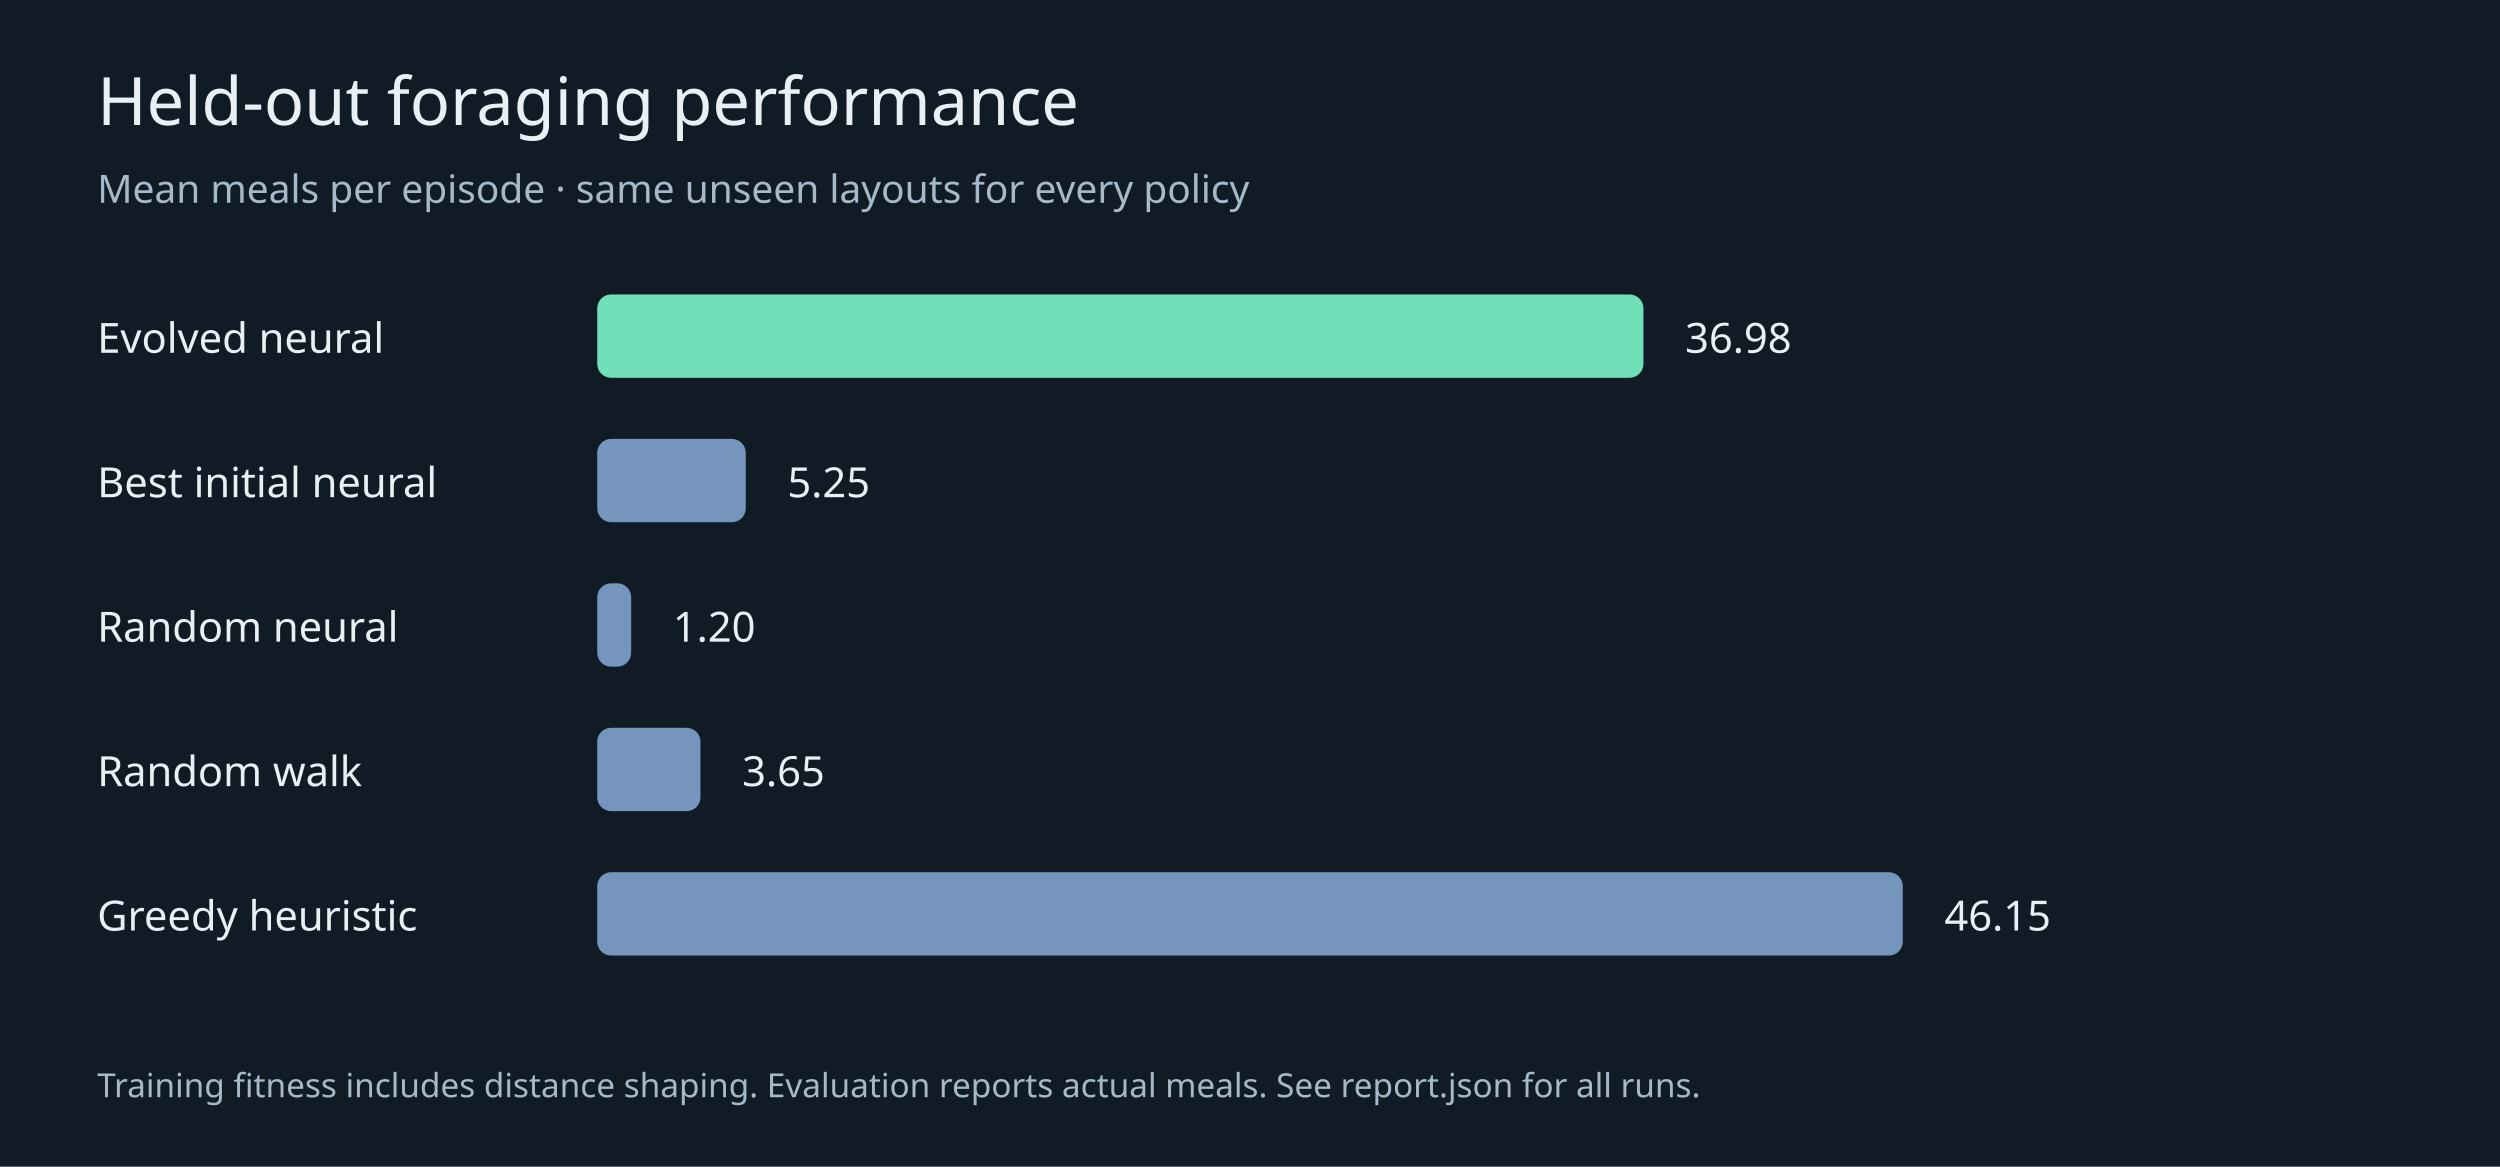
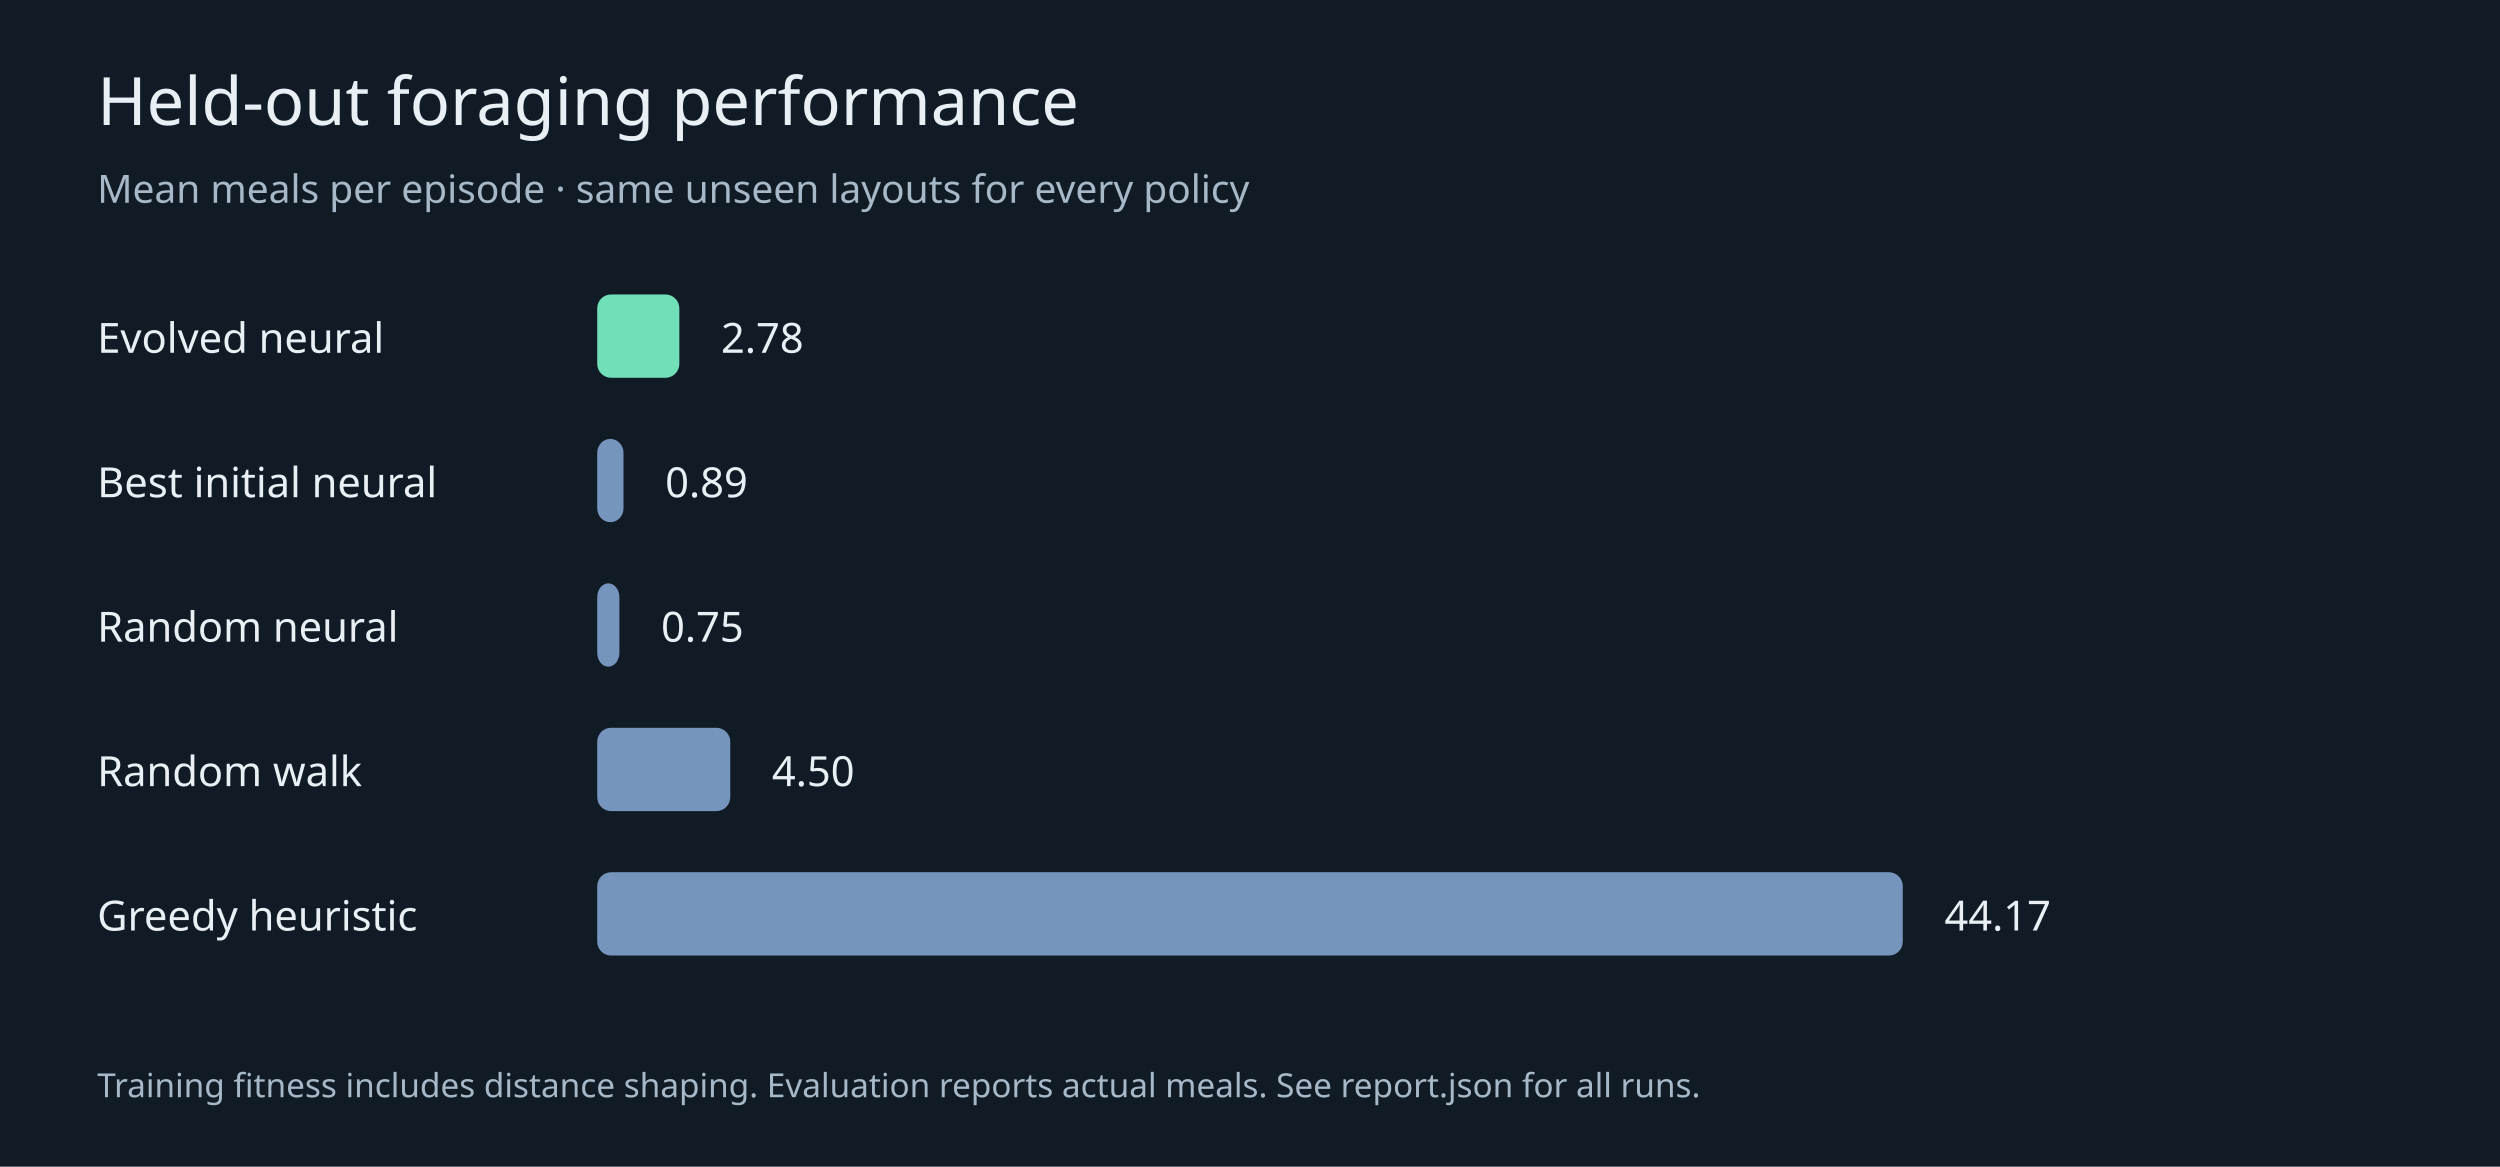
<svg xmlns="http://www.w3.org/2000/svg" width="900" height="420" viewBox="0 0 900 420">
  <rect width="900" height="420" fill="#101b26" />
  <g font-family="sans-serif" fill="#e8eff5">
    <text x="35" y="45" font-size="24">Held-out foraging performance</text>
    <text x="35" y="73" font-size="14" fill="#a7b8c8">Mean meals per episode · same unseen layouts for every policy</text>
    <text x="35" y="127" font-size="15">Evolved neural</text>
-     <rect x="215" y="106" width="376.64" height="30" rx="5" fill="#71e0b8" />
-     <text x="606.64" y="127" font-size="15">36.98</text>
+     <rect x="215" y="106" width="29.56" height="30" rx="5" fill="#71e0b8" />
+     <text x="259.56" y="127" font-size="15">2.78</text>
    <text x="35" y="179" font-size="15">Best initial neural</text>
-     <rect x="215" y="158" width="53.47" height="30" rx="5" fill="#7695bd" />
-     <text x="283.47" y="179" font-size="15">5.25</text>
+     <rect x="215" y="158" width="9.46" height="30" rx="5" fill="#7695bd" />
+     <text x="239.46" y="179" font-size="15">0.89</text>
    <text x="35" y="231" font-size="15">Random neural</text>
-     <rect x="215" y="210" width="12.22" height="30" rx="5" fill="#7695bd" />
-     <text x="242.22" y="231" font-size="15">1.20</text>
+     <rect x="215" y="210" width="7.98" height="30" rx="5" fill="#7695bd" />
+     <text x="237.98" y="231" font-size="15">0.75</text>
    <text x="35" y="283" font-size="15">Random walk</text>
-     <rect x="215" y="262" width="37.17" height="30" rx="5" fill="#7695bd" />
-     <text x="267.17" y="283" font-size="15">3.65</text>
+     <rect x="215" y="262" width="47.89" height="30" rx="5" fill="#7695bd" />
+     <text x="277.89" y="283" font-size="15">4.50</text>
    <text x="35" y="335" font-size="15">Greedy heuristic</text>
    <rect x="215" y="314" width="470.00" height="30" rx="5" fill="#7695bd" />
-     <text x="700.00" y="335" font-size="15">46.15</text>
+     <text x="700.00" y="335" font-size="15">44.17</text>
    <text x="35" y="395" font-size="12" fill="#a7b8c8">Training fitness includes distance shaping. Evaluation reports actual meals. See report.json for all runs.</text>
  </g>
</svg>
